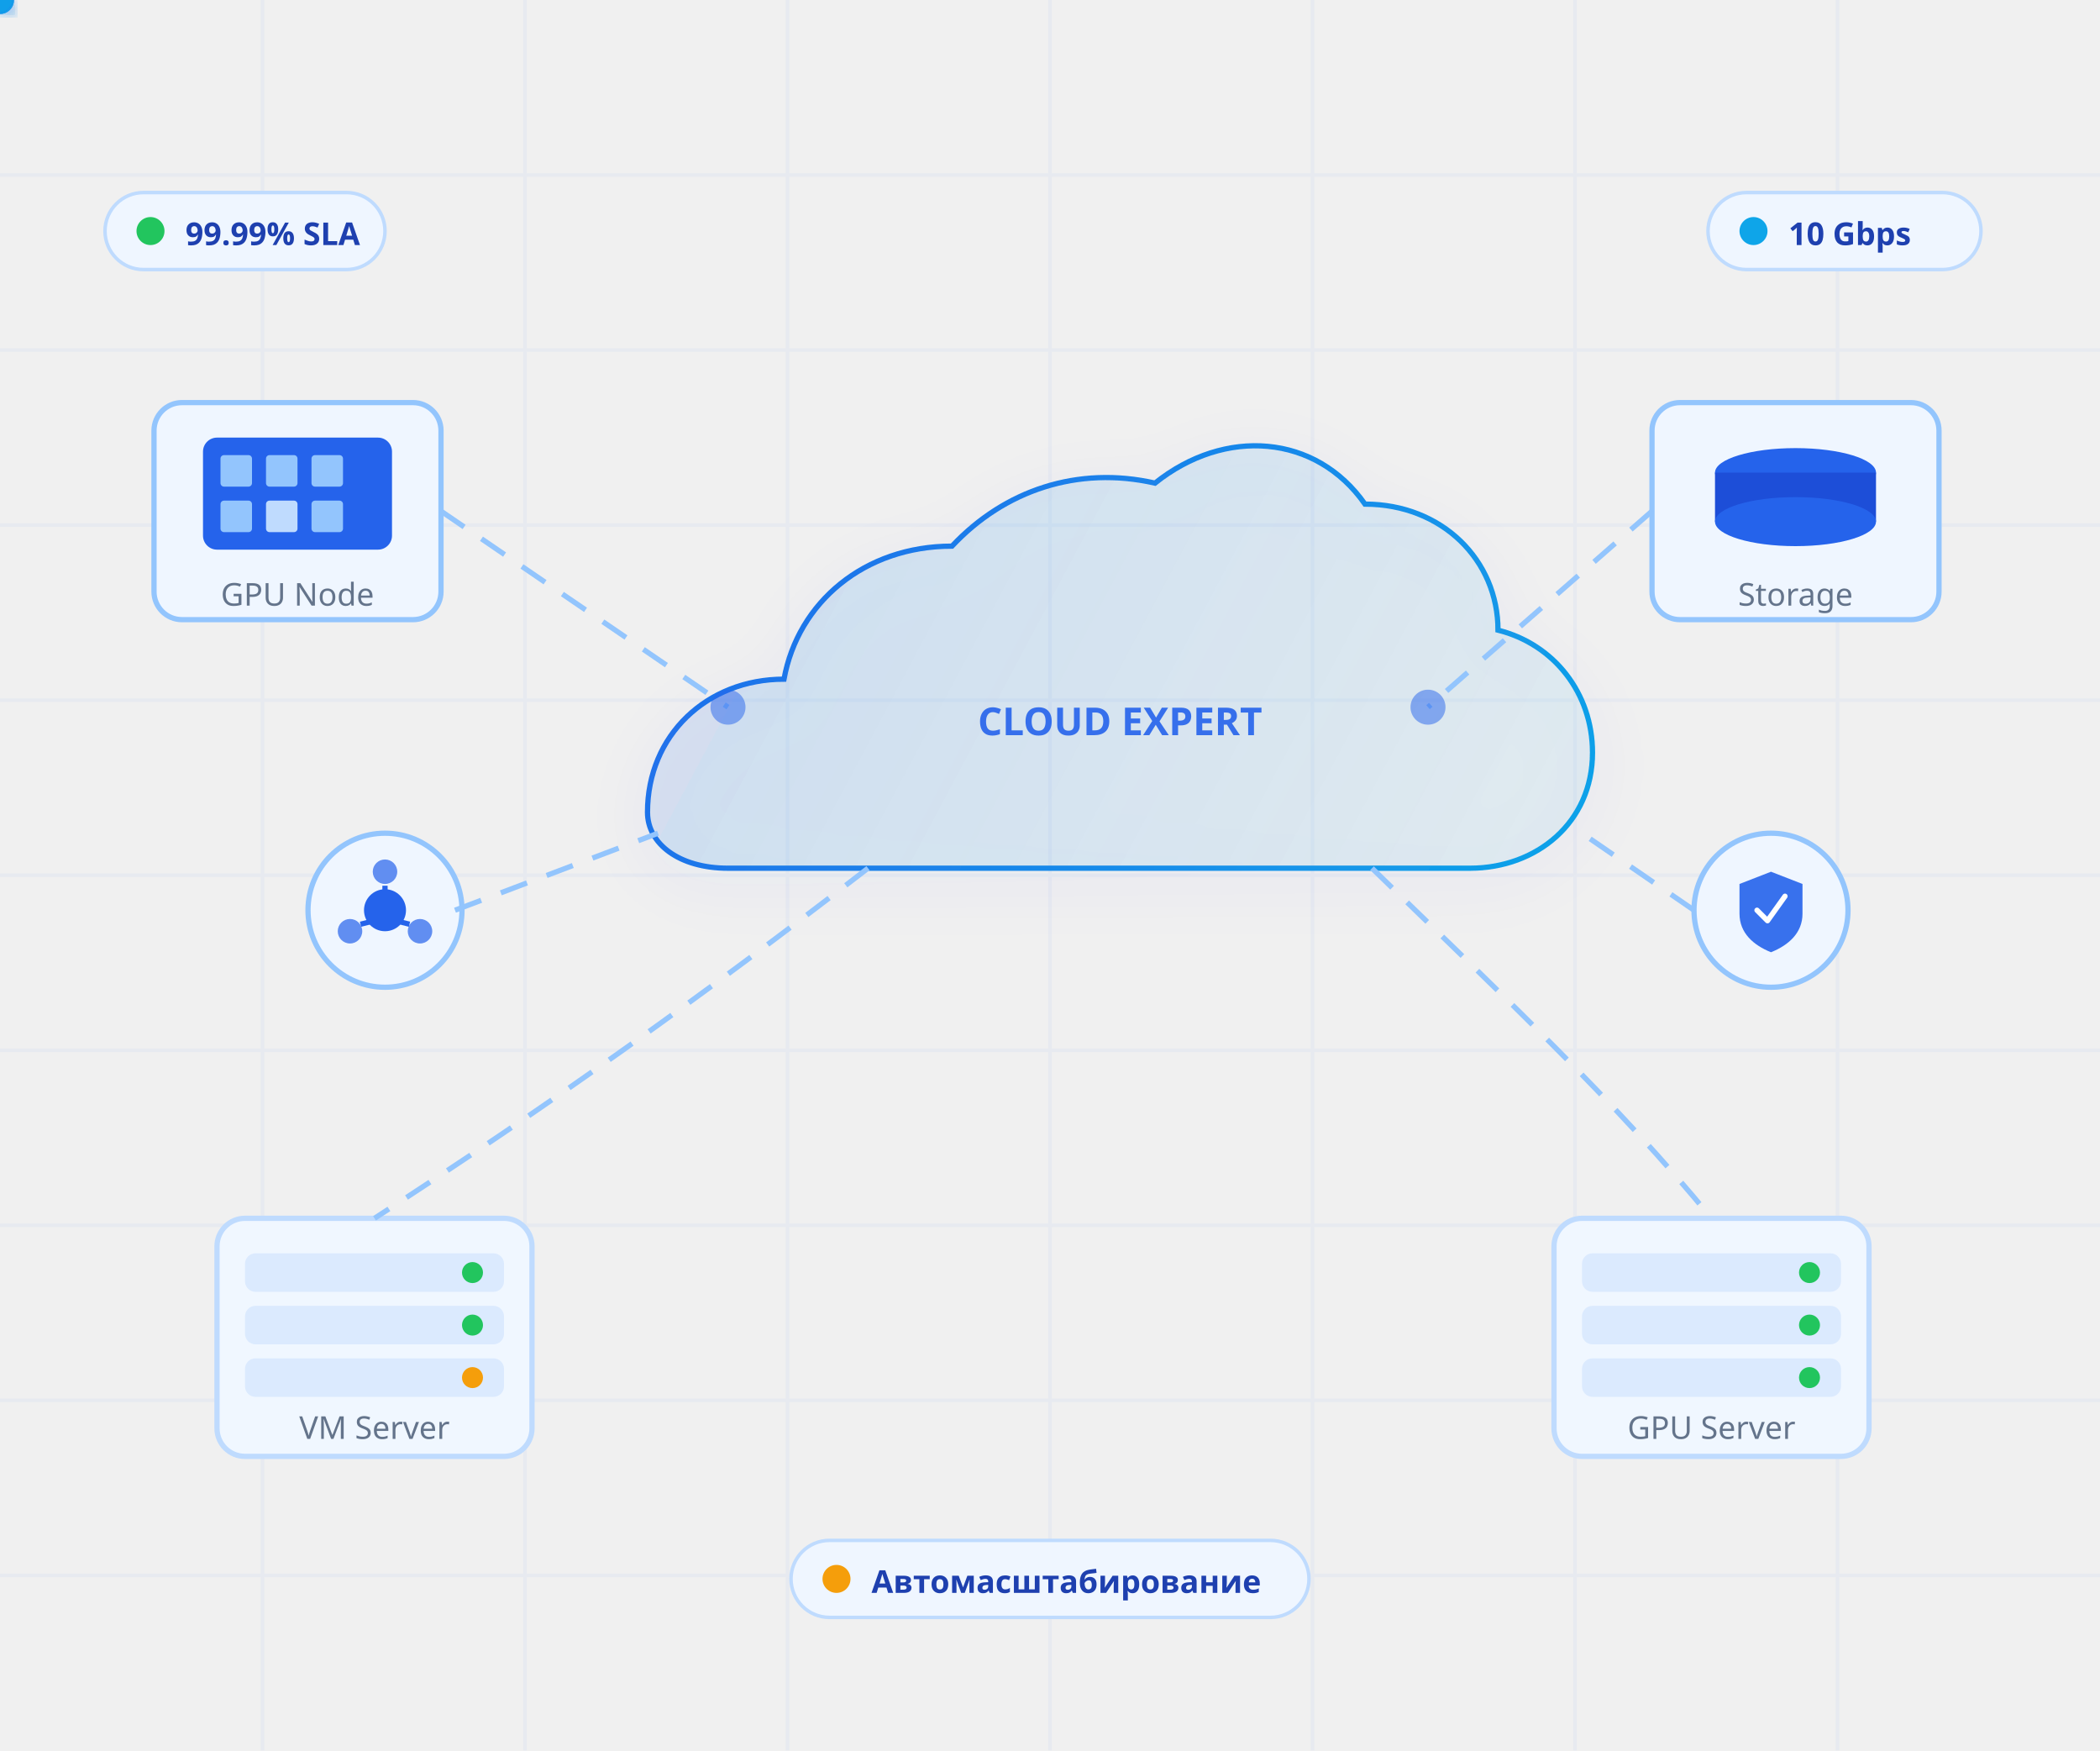
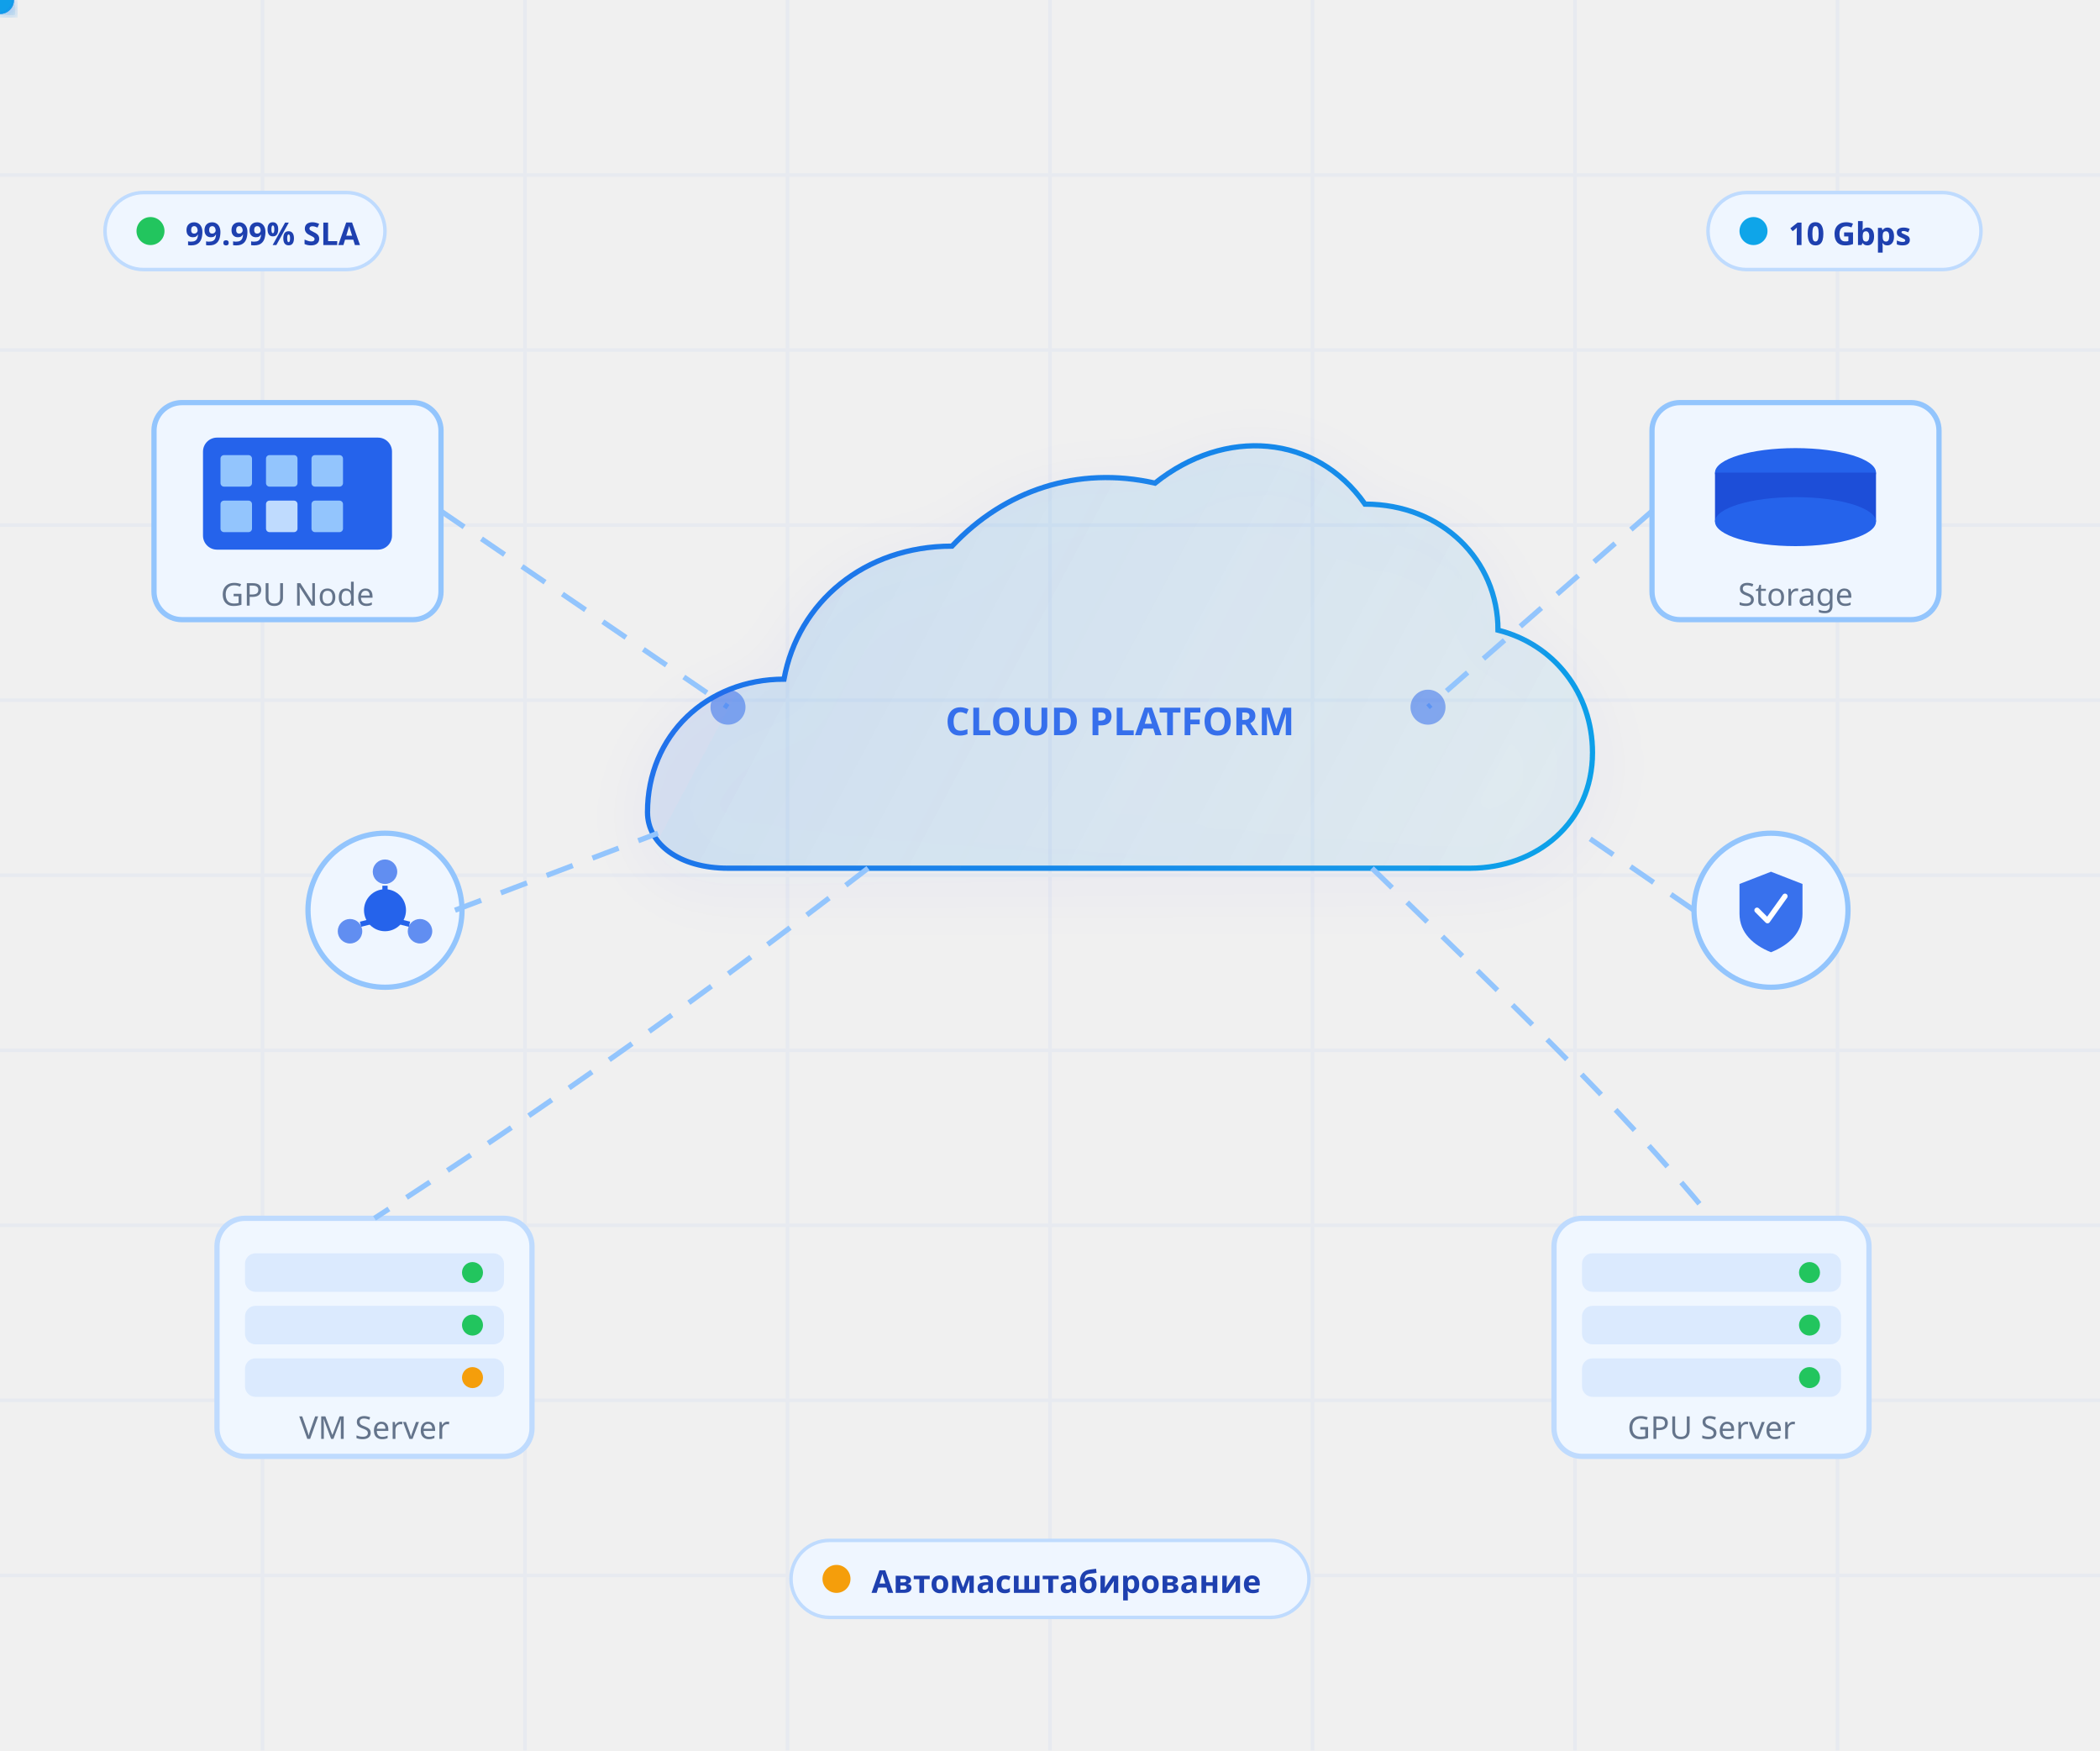
<svg xmlns="http://www.w3.org/2000/svg" viewBox="0 0 600 500" fill="none" role="img" aria-label="Cloud infrastructure illustration">
  <defs>
    <linearGradient id="cloudGrad" x1="150" y1="120" x2="450" y2="280" gradientUnits="userSpaceOnUse">
      <stop offset="0%" stop-color="#2563eb" stop-opacity="0.15" />
      <stop offset="100%" stop-color="#0ea5e9" stop-opacity="0.05" />
    </linearGradient>
    <linearGradient id="cloudStroke" x1="150" y1="120" x2="450" y2="280" gradientUnits="userSpaceOnUse">
      <stop offset="0%" stop-color="#2563eb" />
      <stop offset="100%" stop-color="#0ea5e9" />
    </linearGradient>
    <filter id="glow">
      <feGaussianBlur stdDeviation="3" result="coloredBlur" />
      <feMerge>
        <feMergeNode in="coloredBlur" />
        <feMergeNode in="SourceGraphic" />
      </feMerge>
    </filter>
    <filter id="softShadow" x="-20%" y="-20%" width="140%" height="140%">
      <feDropShadow dx="0" dy="4" stdDeviation="8" flood-color="#2563eb" flood-opacity="0.15" />
    </filter>
    <style>
      .flow-line { stroke-dasharray: 8 6; animation: dash 2s linear infinite; }
      .flow-line-slow { stroke-dasharray: 8 6; animation: dash 3s linear infinite; }
      @keyframes dash { to { stroke-dashoffset: -28; } }
    </style>
  </defs>
  <g opacity="0.05" stroke="#2563eb" stroke-width="1">
    <line x1="0" y1="50" x2="600" y2="50" />
    <line x1="0" y1="100" x2="600" y2="100" />
    <line x1="0" y1="150" x2="600" y2="150" />
    <line x1="0" y1="200" x2="600" y2="200" />
    <line x1="0" y1="250" x2="600" y2="250" />
    <line x1="0" y1="300" x2="600" y2="300" />
    <line x1="0" y1="350" x2="600" y2="350" />
    <line x1="0" y1="400" x2="600" y2="400" />
    <line x1="0" y1="450" x2="600" y2="450" />
    <line x1="75" y1="0" x2="75" y2="500" />
    <line x1="150" y1="0" x2="150" y2="500" />
    <line x1="225" y1="0" x2="225" y2="500" />
    <line x1="300" y1="0" x2="300" y2="500" />
    <line x1="375" y1="0" x2="375" y2="500" />
    <line x1="450" y1="0" x2="450" y2="500" />
    <line x1="525" y1="0" x2="525" y2="500" />
  </g>
  <g filter="url(#softShadow)">
    <path d="M 185 232 C 185 210, 202 194, 224 194 C 228 172, 247 156, 272 156 C 287 140, 308 133, 330 138 C 350 122, 376 124, 390 144 C 412 144, 428 160, 428 180 C 444 184, 455 198, 455 215 C 455 235, 439 248, 420 248 L 208 248 C 194 248, 185 241, 185 232 Z" fill="url(#cloudGrad)" stroke="url(#cloudStroke)" stroke-width="1.5" />
  </g>
-   <text x="320" y="210" text-anchor="middle" fill="#2563eb" font-size="11" font-family="system-ui,sans-serif" font-weight="600" opacity="0.9">CLOUD EXPERT</text>
+   <text x="320" y="210" text-anchor="middle" fill="#2563eb" font-size="11" font-family="system-ui,sans-serif" font-weight="600" opacity="0.9">CLOUD PLATFORM</text>
  <g transform="translate(62,348)">
    <rect width="90" height="68" rx="8" fill="#f0f7ff" stroke="#bfdbfe" stroke-width="1.5" />
    <rect x="8" y="10" width="74" height="11" rx="3" fill="#dbeafe" />
    <rect x="8" y="25" width="74" height="11" rx="3" fill="#dbeafe" />
    <rect x="8" y="40" width="74" height="11" rx="3" fill="#dbeafe" />
    <circle cx="73" cy="15.5" r="3" fill="#22c55e" />
    <circle cx="73" cy="30.5" r="3" fill="#22c55e" />
    <circle cx="73" cy="45.5" r="3" fill="#f59e0b" />
    <text x="45" y="63" text-anchor="middle" fill="#64748b" font-size="9" font-family="system-ui,sans-serif" font-weight="500">VM Server</text>
  </g>
  <g transform="translate(444,348)">
    <rect width="90" height="68" rx="8" fill="#f0f7ff" stroke="#bfdbfe" stroke-width="1.5" />
    <rect x="8" y="10" width="74" height="11" rx="3" fill="#dbeafe" />
    <rect x="8" y="25" width="74" height="11" rx="3" fill="#dbeafe" />
    <rect x="8" y="40" width="74" height="11" rx="3" fill="#dbeafe" />
    <circle cx="73" cy="15.5" r="3" fill="#22c55e" />
    <circle cx="73" cy="30.5" r="3" fill="#22c55e" />
    <circle cx="73" cy="45.5" r="3" fill="#22c55e" />
    <text x="45" y="63" text-anchor="middle" fill="#64748b" font-size="9" font-family="system-ui,sans-serif" font-weight="500">GPU Server</text>
  </g>
  <g transform="translate(44,115)">
    <rect width="82" height="62" rx="8" fill="#eff6ff" stroke="#93c5fd" stroke-width="1.5" />
    <rect x="14" y="10" width="54" height="32" rx="4" fill="#2563eb" />
    <rect x="19" y="15" width="9" height="9" rx="1" fill="#93c5fd" />
    <rect x="32" y="15" width="9" height="9" rx="1" fill="#93c5fd" />
    <rect x="45" y="15" width="9" height="9" rx="1" fill="#93c5fd" />
    <rect x="19" y="28" width="9" height="9" rx="1" fill="#93c5fd" />
    <rect x="32" y="28" width="9" height="9" rx="1" fill="#bfdbfe" />
    <rect x="45" y="28" width="9" height="9" rx="1" fill="#93c5fd" />
    <text x="41" y="58" text-anchor="middle" fill="#64748b" font-size="9" font-family="system-ui,sans-serif" font-weight="500">GPU Node</text>
  </g>
  <g transform="translate(472,115)">
    <rect width="82" height="62" rx="8" fill="#eff6ff" stroke="#93c5fd" stroke-width="1.5" />
    <ellipse cx="41" cy="20" rx="23" ry="7" fill="#2563eb" />
    <rect x="18" y="20" width="46" height="14" fill="#1d4ed8" />
    <ellipse cx="41" cy="34" rx="23" ry="7" fill="#2563eb" />
    <text x="41" y="58" text-anchor="middle" fill="#64748b" font-size="9" font-family="system-ui,sans-serif" font-weight="500">Storage</text>
  </g>
  <g transform="translate(88,238)">
    <circle cx="22" cy="22" r="22" fill="#eff6ff" stroke="#93c5fd" stroke-width="1.5" />
    <circle cx="22" cy="22" r="6" fill="#2563eb" />
    <circle cx="22" cy="11" r="3.5" fill="#2563eb" opacity="0.7" />
    <circle cx="32" cy="28" r="3.5" fill="#2563eb" opacity="0.7" />
    <circle cx="12" cy="28" r="3.5" fill="#2563eb" opacity="0.7" />
    <line x1="22" y1="15" x2="22" y2="17" stroke="#2563eb" stroke-width="1.5" />
    <line x1="25" y1="25" x2="29" y2="26" stroke="#2563eb" stroke-width="1.5" />
    <line x1="19" y1="25" x2="15" y2="26" stroke="#2563eb" stroke-width="1.5" />
  </g>
  <g transform="translate(484,238)">
    <circle cx="22" cy="22" r="22" fill="#eff6ff" stroke="#93c5fd" stroke-width="1.5" />
    <path d="M22 11 L31 14.5 L31 23 C31 28.5,27 32,22 34 C17 32,13 28.5,13 23 L13 14.5 Z" fill="#2563eb" opacity="0.9" />
    <path d="M18 22 L21 25 L26 18" stroke="white" stroke-width="1.5" fill="none" stroke-linecap="round" stroke-linejoin="round" />
  </g>
  <line x1="126" y1="146" x2="208" y2="202" stroke="#93c5fd" stroke-width="1.5" class="flow-line" />
  <line x1="472" y1="146" x2="408" y2="202" stroke="#93c5fd" stroke-width="1.5" class="flow-line-slow" />
  <line x1="130" y1="260" x2="188" y2="238" stroke="#93c5fd" stroke-width="1.5" class="flow-line" />
  <line x1="484" y1="260" x2="452" y2="238" stroke="#93c5fd" stroke-width="1.5" class="flow-line-slow" />
  <path d="M 248 248 C 200 285, 158 315, 107 348" stroke="#93c5fd" stroke-width="1.5" class="flow-line" fill="none" />
  <path d="M 392 248 C 430 285, 462 315, 489 348" stroke="#93c5fd" stroke-width="1.5" class="flow-line-slow" fill="none" />
  <circle r="4" fill="#2563eb" filter="url(#glow)" opacity="0.9">
    <animateMotion dur="2.5s" repeatCount="indefinite" path="M 126 146 L 208 202" />
  </circle>
  <circle r="4" fill="#0ea5e9" filter="url(#glow)" opacity="0.9">
    <animateMotion dur="3s" repeatCount="indefinite" path="M 472 146 L 408 202" />
  </circle>
  <circle r="3.5" fill="#2563eb" filter="url(#glow)" opacity="0.9">
    <animateMotion dur="2s" repeatCount="indefinite" begin="0.5s" path="M 248 248 C 200 285, 158 315, 107 348" />
  </circle>
  <circle r="3.5" fill="#0ea5e9" filter="url(#glow)" opacity="0.9">
    <animateMotion dur="2.8s" repeatCount="indefinite" begin="1s" path="M 392 248 C 430 285, 462 315, 489 348" />
  </circle>
  <circle cx="208" cy="202" r="5" fill="#2563eb" opacity="0.5" />
  <circle cx="408" cy="202" r="5" fill="#2563eb" opacity="0.5" />
  <g transform="translate(30,55)">
    <rect width="80" height="22" rx="11" fill="#eff6ff" stroke="#bfdbfe" stroke-width="1" />
    <circle cx="13" cy="11" r="4" fill="#22c55e" />
    <text x="23" y="15" fill="#1e40af" font-size="9" font-family="system-ui,sans-serif" font-weight="600">99.99% SLA</text>
  </g>
  <g transform="translate(488,55)">
    <rect width="78" height="22" rx="11" fill="#eff6ff" stroke="#bfdbfe" stroke-width="1" />
    <circle cx="13" cy="11" r="4" fill="#0ea5e9" />
    <text x="23" y="15" fill="#1e40af" font-size="9" font-family="system-ui,sans-serif" font-weight="600">10 Gbps</text>
  </g>
  <g transform="translate(226,440)">
    <rect width="148" height="22" rx="11" fill="#eff6ff" stroke="#bfdbfe" stroke-width="1" />
    <circle cx="13" cy="11" r="4" fill="#f59e0b" />
    <text x="23" y="15" fill="#1e40af" font-size="9" font-family="system-ui,sans-serif" font-weight="600">Автомасштабирование</text>
  </g>
</svg>
